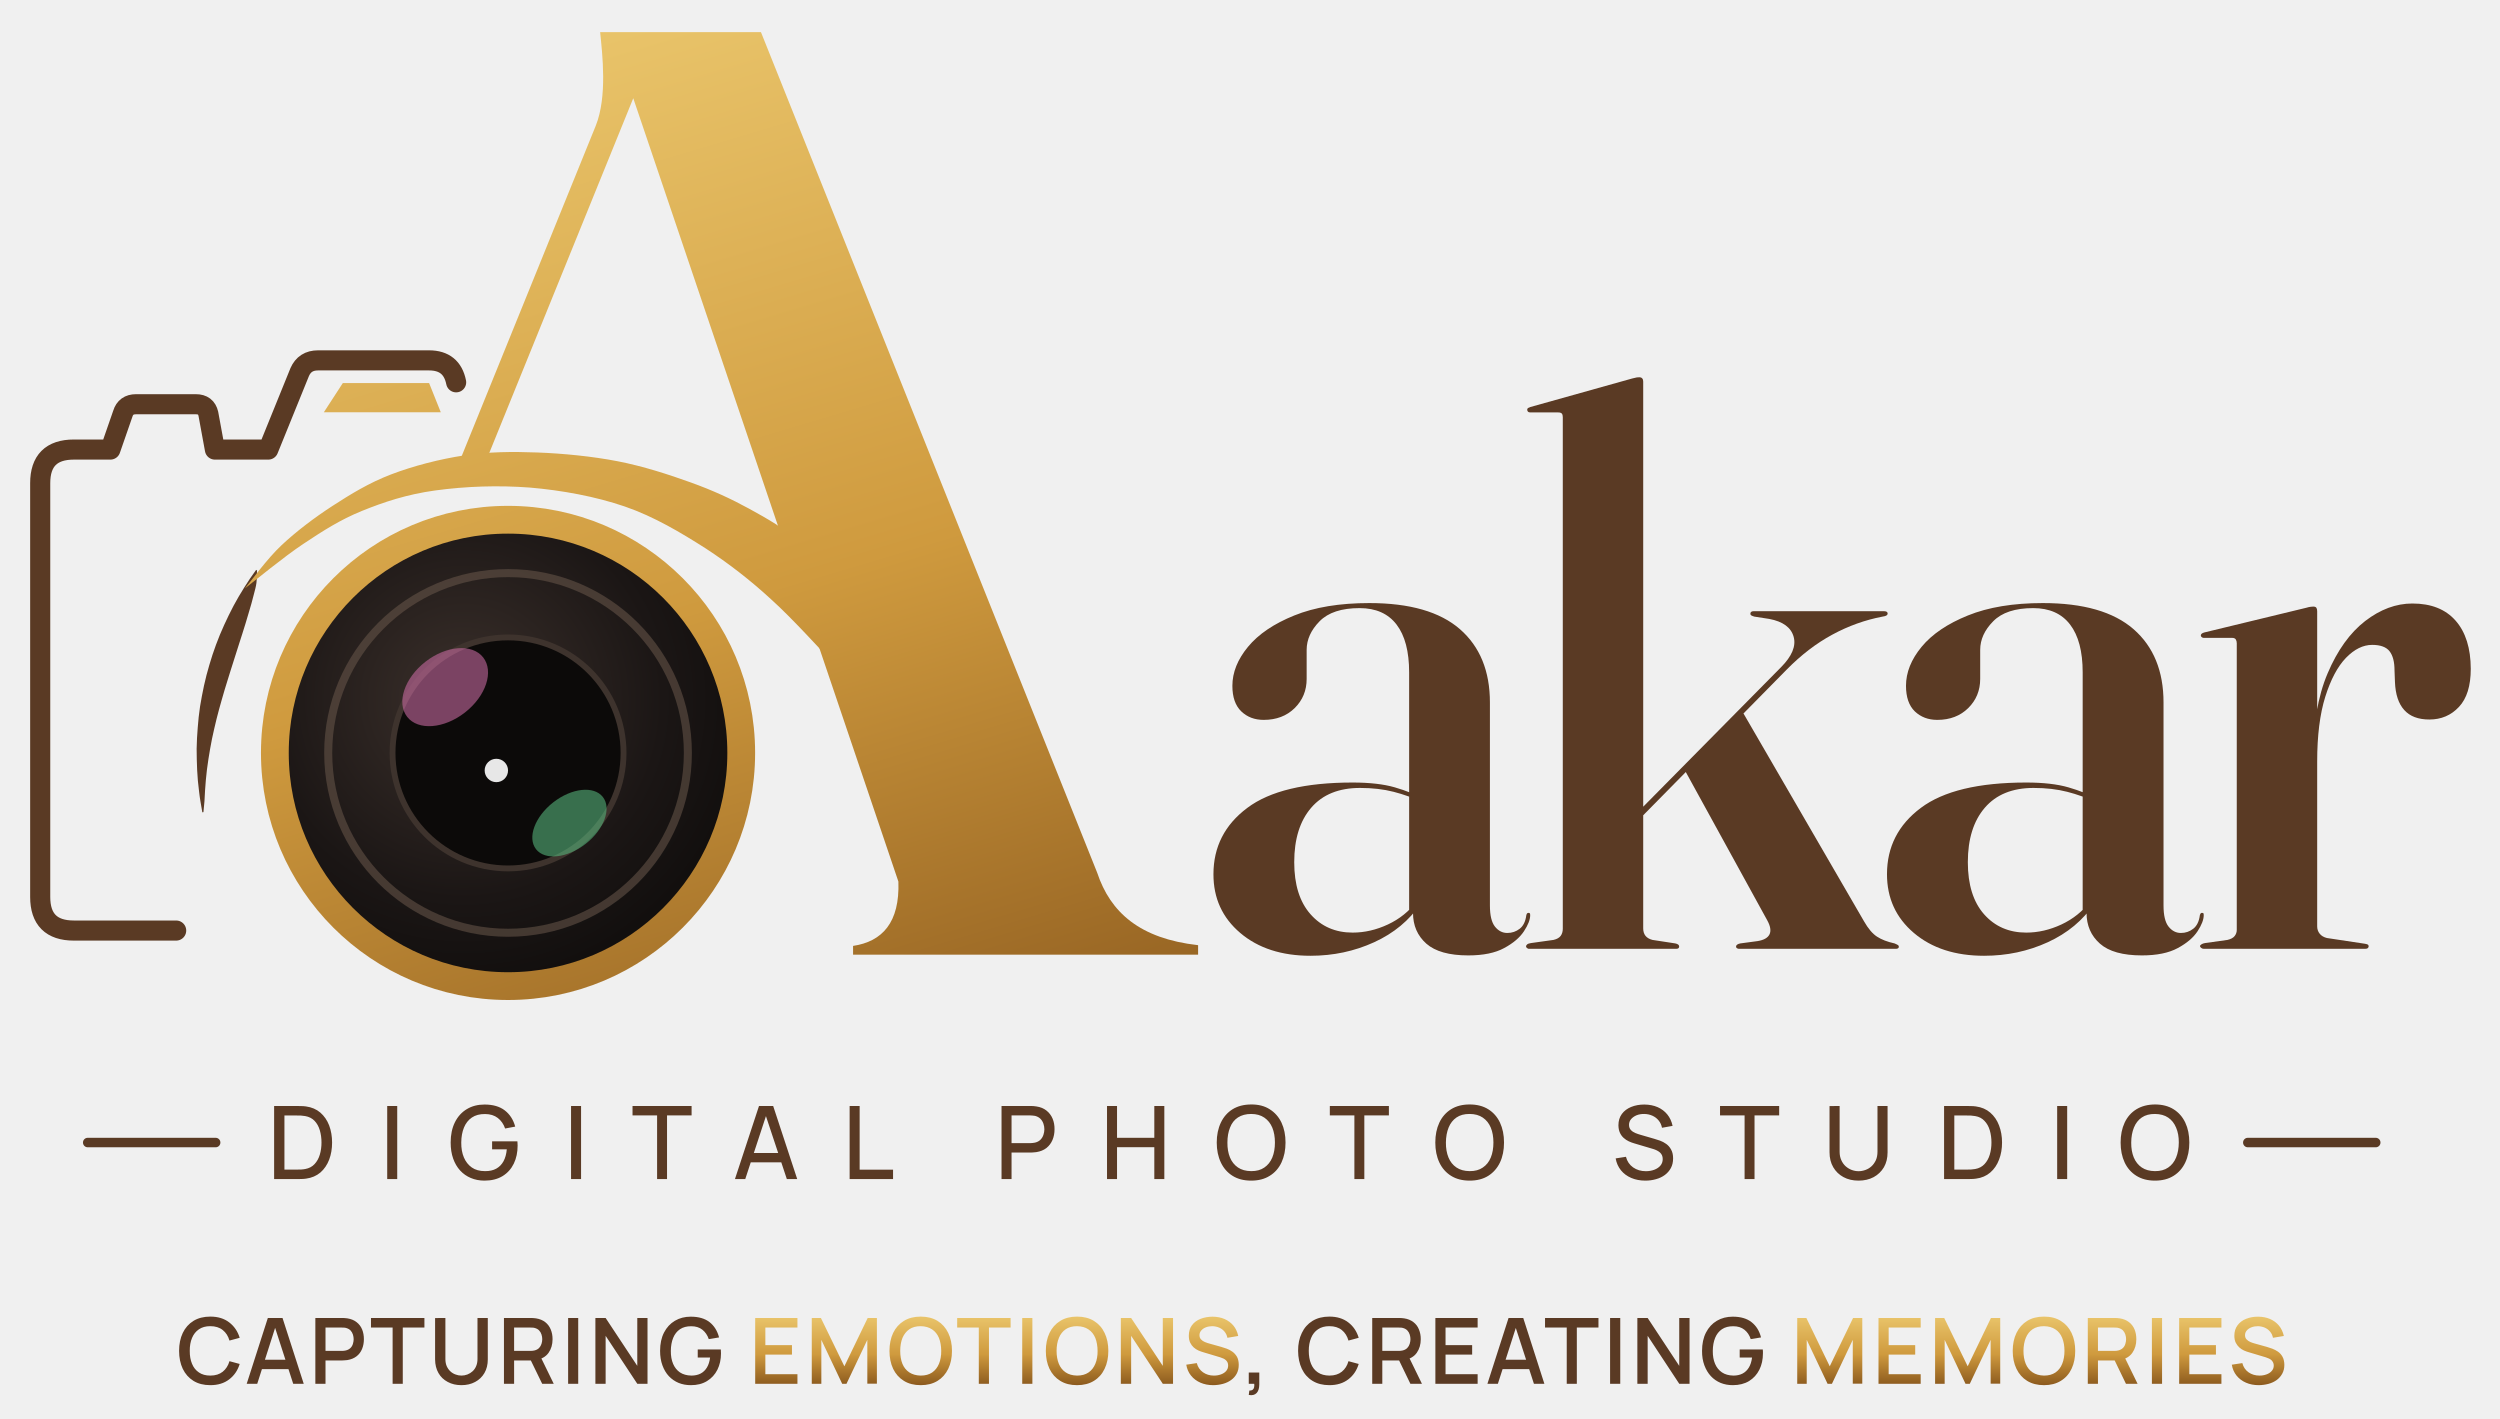
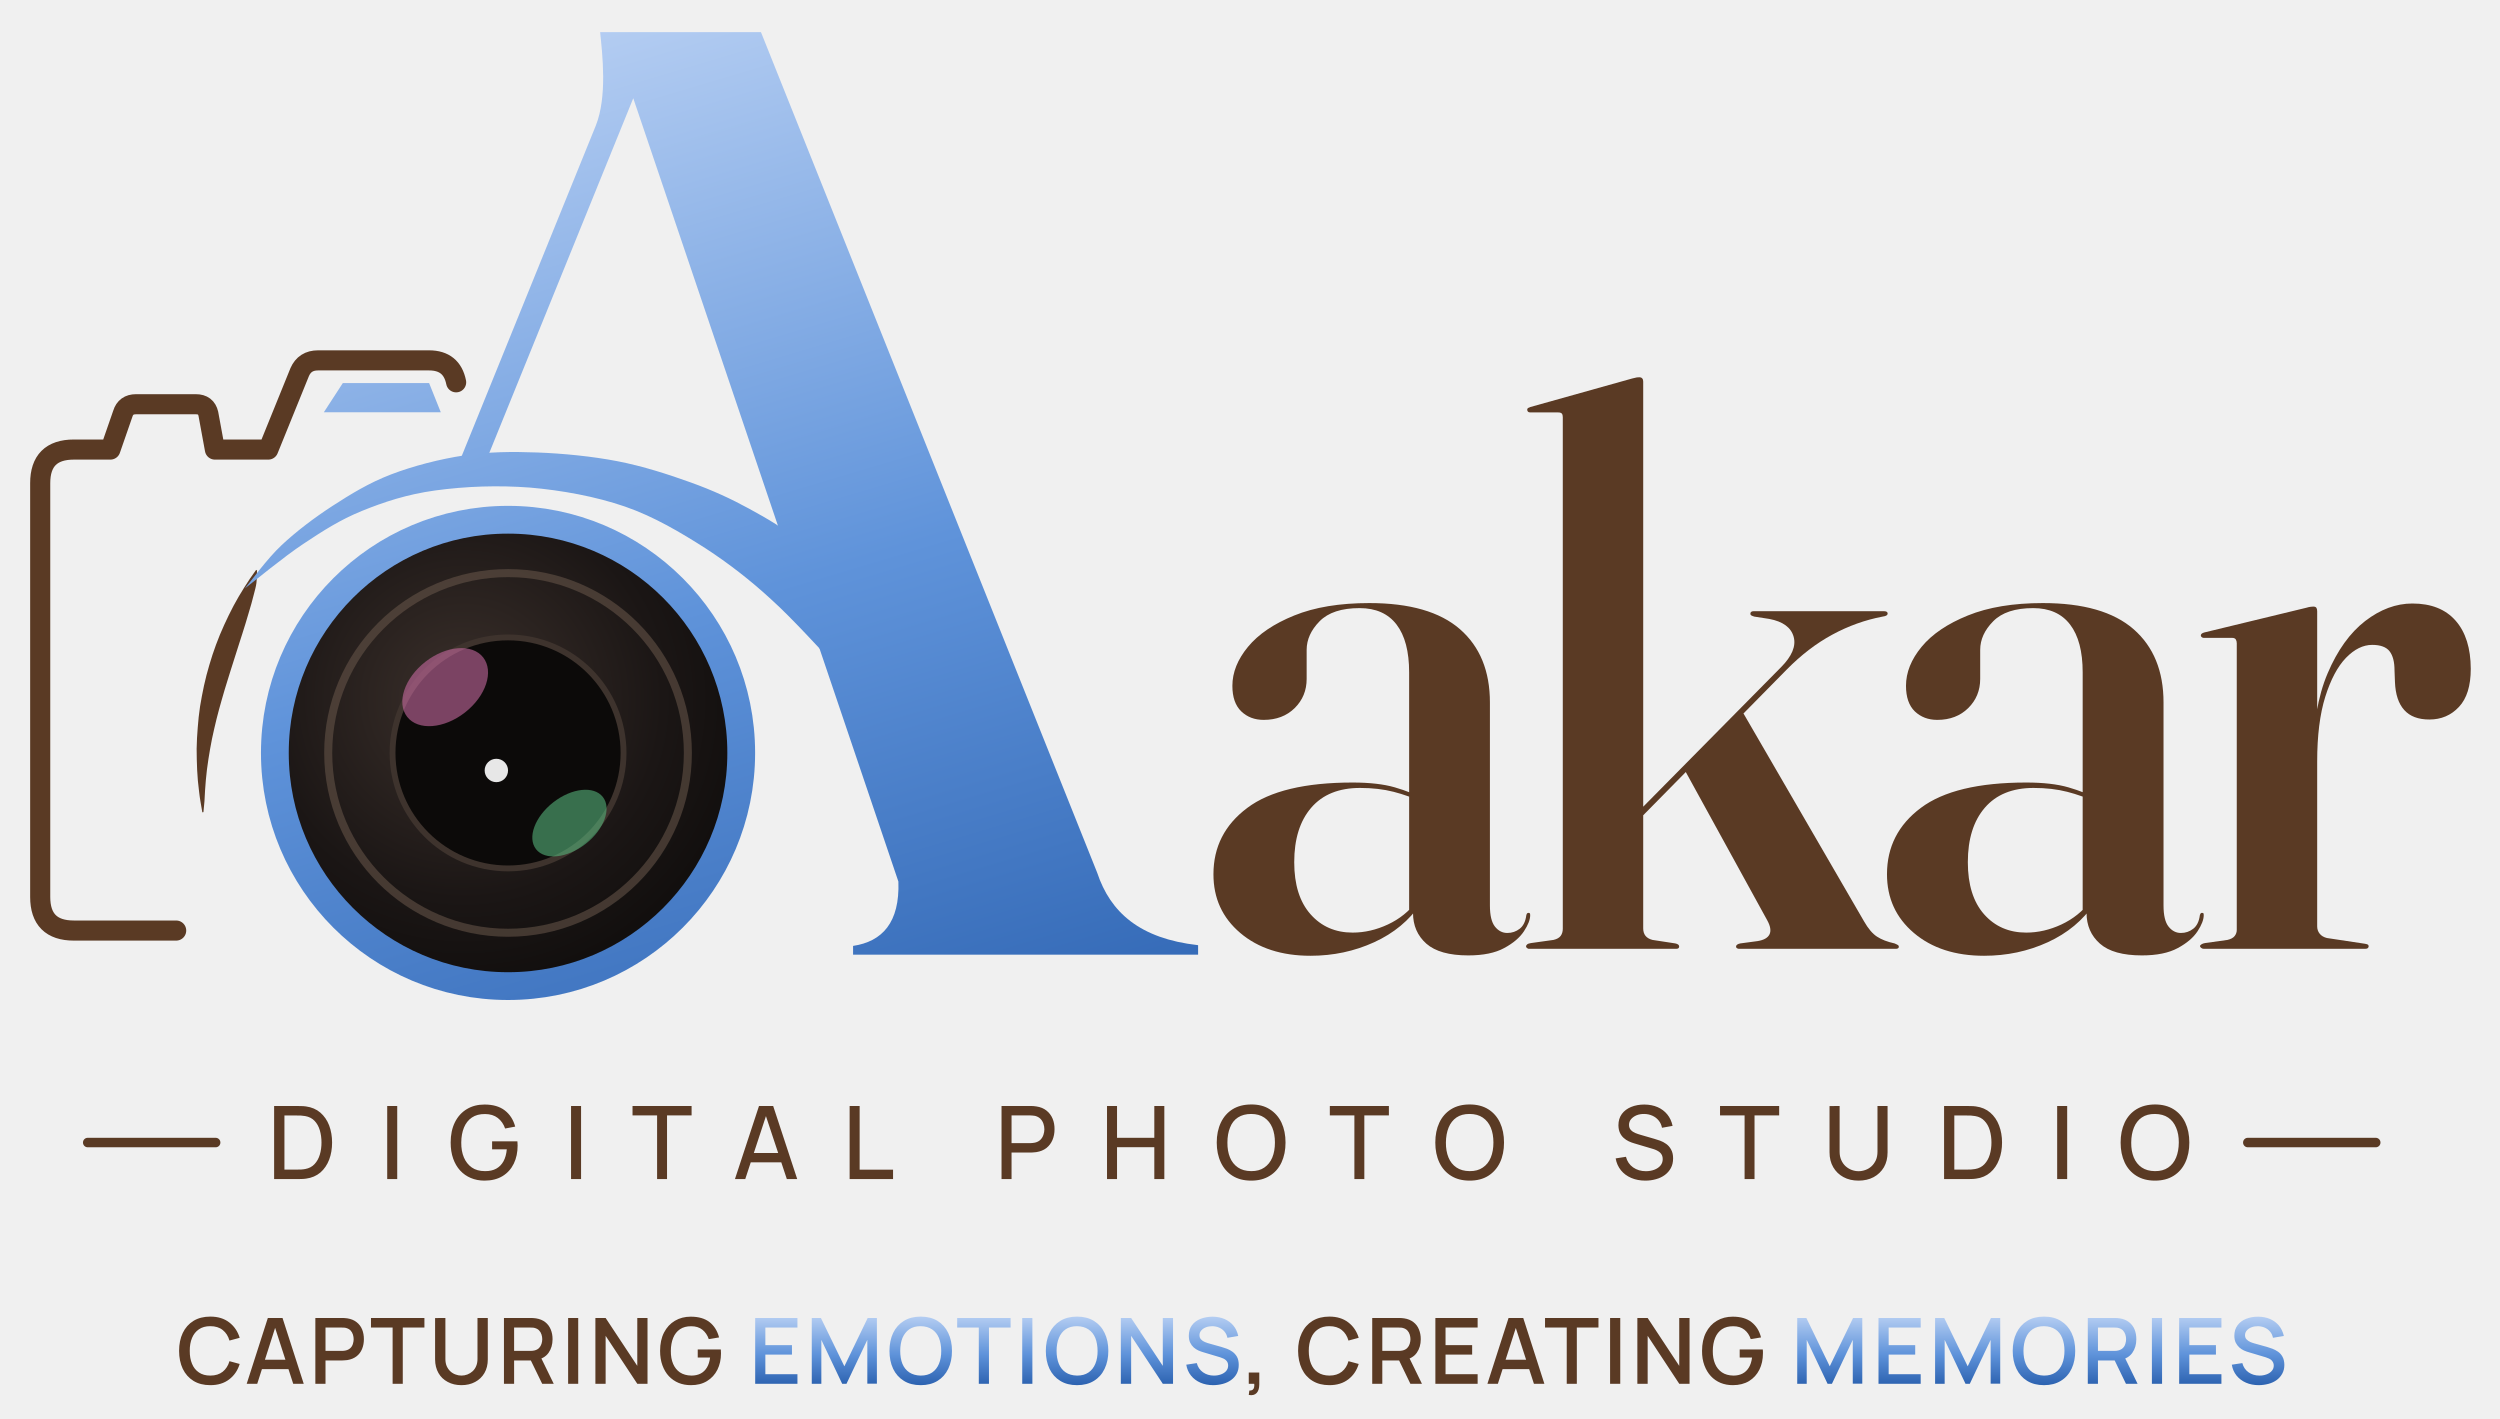
<svg xmlns="http://www.w3.org/2000/svg" width="342" height="194" role="img" viewBox="2.5 11 342 194">
  <defs>
    <linearGradient id="gold" x1="86" x2="132" y1="14" y2="168" gradientUnits="userSpaceOnUse">
-       <stop offset="0" stop-color="#e9c46a" />
-       <stop offset=".5" stop-color="#cf9a3e" />
-       <stop offset="1" stop-color="#8c5a1e" />
+       <stop offset="0" stop-color="#b4cdf2" />
+       <stop offset=".5" stop-color="#5f93da" />
+       <stop offset="1" stop-color="#2c62b0" />
    </linearGradient>
    <linearGradient id="gold-text" x1="0" x2="0" y1="0" y2="1">
-       <stop offset="0" stop-color="#e9c46a" />
-       <stop offset=".55" stop-color="#cf9a3e" />
-       <stop offset="1" stop-color="#8c5a1e" />
+       <stop offset="0" stop-color="#b4cdf2" />
+       <stop offset=".55" stop-color="#5f93da" />
+       <stop offset="1" stop-color="#2c62b0" />
    </linearGradient>
    <radialGradient id="glass" cx=".4" cy=".38" r=".75">
      <stop offset="0" stop-color="#3b302b" />
      <stop offset=".6" stop-color="#1b1615" />
      <stop offset="1" stop-color="#0d0b0a" />
    </radialGradient>
  </defs>
  <g id="camera" class="camera">
    <path fill="none" stroke="#5a3a24" stroke-linecap="round" stroke-linejoin="round" stroke-width="2.75" d="M26.6 138.3h-14q-4.6 0-4.6-4.6V77.1q0-4.6 4.6-4.6h5l1.7-4.9q.4-1.3 1.8-1.3h8.2q1.4 0 1.7 1.3l.9 4.9h7.3l4.3-10.6q.7-1.6 2.5-1.6h15.2q3.1 0 3.7 3" class="camera-body" />
    <path fill="#5a3a24" d="M37.54 88.96c-.14.2-.57.79-.84 1.19q-.41.6-.79 1.22l-.76 1.25-.71 1.27q-.34.64-.66 1.3a53 53 0 0 0-1.2 2.65l-.53 1.36q-.25.68-.48 1.37t-.43 1.39a37 37 0 0 0-.73 2.82q-.16.7-.29 1.43a33 33 0 0 0-.44 2.88 70 70 0 0 0-.23 2.9q-.04.72-.05 1.45a71 71 0 0 0 .07 2.91q.03.73.1 1.46.06.72.16 1.44.08.73.2 1.44l.25 1.44.15-.03.14-1.49.08-1.46.11-1.44.15-1.43.2-1.42q.1-.7.23-1.39l.26-1.39.3-1.36.32-1.35.35-1.34.37-1.32.38-1.31.4-1.3.4-1.29.41-1.29.41-1.29.41-1.29.42-1.31.41-1.31.4-1.34.4-1.36.37-1.4c.12-.48.26-.94.33-1.47s.06-1.42.08-1.7Z" class="camera-barrel" />
    <path fill="url(#gold)" d="m46.8 67.4 2.6-4h11.8l1.6 4Z" class="camera-flash" />
  </g>
  <g id="lens" class="lens">
    <circle id="lens-glass" cx="72" cy="114" r="30.3" fill="url(#glass)" class="lens-glass" />
    <circle cx="72" cy="114" r="24.6" fill="none" stroke="#6a574b" stroke-opacity=".55" stroke-width="1.1" />
    <circle cx="72" cy="114" r="15.8" fill="#0c0a09" stroke="#3e332d" stroke-width=".8" />
    <ellipse cx="63.4" cy="105" fill="#c46a9e" fill-opacity=".6" rx="6.6" ry="4.4" transform="rotate(-38 63.4 105)" />
    <ellipse cx="80.4" cy="123.6" fill="#55b27a" fill-opacity=".6" rx="5.8" ry="3.6" transform="rotate(-38 80.4 123.6)" />
    <circle cx="70.4" cy="116.4" r="1.6" fill="#fff" fill-opacity=".9" />
    <circle id="lens-rim" cx="72" cy="114" r="31.9" fill="none" stroke="url(#gold)" stroke-width="3.8" class="lens-rim" />
  </g>
  <g id="a-letter" fill="url(#gold)" class="a-letter">
    <path d="M84.6 15.4h22l46 115c1.8 5.4 5.8 9 13.8 9.9v1.3h-47.2v-1.2c4-.6 6.4-3.2 6.2-8.8L89.13 24.44 68.2 76h-3.6L84 28.2c1.6-4 .9-9.8.6-12.8" class="a-strokes" />
    <path d="M36 91.5c.83-.98 3-4.02 5-5.9s4.5-3.78 7-5.4 5-3.15 8-4.3 6.67-2.1 10-2.6 6.5-.53 10-.4 7.5.52 11 1.2 7 1.82 10 2.9 5.5 2.23 8 3.6 4.83 2.7 7 4.6 5 5.67 6 6.8l2 8-3.6 1.6c-1.4-1.43-5.5-6-8.4-8.6a68 68 0 0 0-9-7c-3.33-2.12-7-4.32-11-5.7s-8.67-2.23-13-2.6a62 62 0 0 0-13 .4c-3.83.53-7 1.58-10 2.8s-5.33 2.73-8 4.5-6.67 5.08-8 6.1" class="a-swash" />
  </g>
  <g id="wordmark" fill="#5a3a24" class="wordmark">
    <path d="M195.8 135.88v-.42l-.53.47v-32.96q0-4.28-1.72-6.53t-5.06-2.25q-3.7 0-5.47 1.8t-1.77 3.91v3.97q0 2.38-1.64 4-1.64 1.61-4.24 1.61-1.85 0-3.06-1.16-1.22-1.17-1.22-3.5 0-2.75 2.14-5.34t6.32-4.28q4.18-1.7 10.27-1.7 8.3 0 12.4 3.57 4.1 3.58 4.1 10.03v27.77q0 2.02.69 2.89t1.69.87q.96 0 1.7-.58t.9-1.85q.05-.21.13-.27.08-.05.13-.05.16 0 .21.05.06.06.06.27 0 .9-.85 2.19-.85 1.3-2.7 2.3-1.85 1.01-4.92 1.01-3.91 0-5.74-1.61-1.82-1.62-1.82-4.21m-27.3-5.29q0-5.61 4.63-9.07 4.62-3.47 14.41-3.47 3.49 0 5.77.66t4.18 1.67l-.37.37q-1.91-.9-3.97-1.43t-4.6-.53q-4.34 0-6.67 2.7t-2.33 7.46q0 4.6 2.23 7.12 2.22 2.51 5.76 2.51 2.44 0 4.82-1.11t3.96-3.18l.53.32q-2.32 3.44-6.37 5.29t-8.7 1.85q-5.93 0-9.61-3.12t-3.67-8.04" class="wordmark-a0" />
    <path d="M211.63 140.8q-.1 0-.23-.11-.14-.1-.14-.21 0-.16.16-.29t.53-.18l3.07-.43q.69-.16.98-.55.29-.4.29-.98V68.06q0-.32-.13-.48-.14-.16-.51-.16h-3.8q-.22 0-.32-.1t-.11-.27q0-.16.13-.24.14-.08.3-.13l13.96-3.91q.43-.11.61-.14l.34-.02q.27 0 .4.16.13.15.13.42V138q0 .63.32 1.03.32.39.95.55l3.12.48q.53.11.53.42 0 .32-.42.32Zm13.86-17.62 20.64-20.89q2.27-2.28 1.74-4.18-.53-1.91-3.33-2.44l-2.06-.32q-.32-.1-.43-.18t-.1-.24.13-.24.34-.08h17.78q.26 0 .4.08.13.08.13.24t-.16.27q-.16.1-.53.15-3.6.69-6.88 2.47-3.28 1.77-6.24 4.78l-20.9 21.22Zm15.29-14.97 16.72 28.83q.85 1.49 1.77 2.09.93.61 2.41.93.37.16.48.24t.1.24q0 .1-.1.18t-.32.08h-21.43q-.15 0-.29-.08t-.13-.24.16-.26q.16-.11.42-.16l2.38-.32q1.27-.21 1.62-.92.34-.72-.29-1.88l-11.33-20.63Z" class="wordmark-k1" />
    <path d="M287.94 135.88v-.42l-.53.47v-32.96q0-4.28-1.72-6.53t-5.05-2.25q-3.7 0-5.47 1.8-1.78 1.8-1.78 3.91v3.97q0 2.38-1.64 4-1.64 1.61-4.23 1.61-1.85 0-3.07-1.16-1.21-1.17-1.21-3.5 0-2.75 2.14-5.34t6.32-4.28q4.18-1.7 10.26-1.7 8.31 0 12.41 3.57 4.1 3.58 4.1 10.03v27.77q0 2.02.69 2.89t1.69.87q.95 0 1.69-.58t.9-1.85q.06-.21.14-.27.07-.05.13-.05.16 0 .21.05t.05.27q0 .9-.84 2.19-.85 1.3-2.7 2.3-1.85 1.01-4.92 1.01-3.92 0-5.74-1.61-1.83-1.62-1.83-4.21m-27.3-5.29q0-5.61 4.63-9.07 4.63-3.47 14.42-3.47 3.49 0 5.77.66t4.18 1.67l-.38.37q-1.9-.9-3.96-1.43t-4.61-.53q-4.33 0-6.66 2.7t-2.33 7.46q0 4.6 2.22 7.12 2.22 2.51 5.77 2.51 2.43 0 4.81-1.11t3.97-3.18l.53.32q-2.33 3.44-6.37 5.29t-8.71 1.85q-5.92 0-9.6-3.12t-3.68-8.04" class="wordmark-a2" />
    <path d="M318.91 114.93q0-7.09 2.01-11.82t5.13-7.15q3.12-2.4 6.46-2.4 3.86 0 5.92 2.35t2.07 6.59q0 3.49-1.62 5.21-1.61 1.72-4.04 1.72-2.28 0-3.44-1.3-1.17-1.29-1.27-3.83l-.06-1.59q0-1.75-.68-2.62t-2.38-.87q-1.86 0-3.58 1.77-1.71 1.77-2.83 5.32-1.11 3.54-1.11 8.88Zm.58-20.32v43.12q0 .58.35 1.01.34.42.98.58l5.23.79q.32.06.4.13t.08.24q0 .11-.11.21-.1.11-.37.11h-22.06q-.21 0-.37-.13t-.16-.24.19-.24.5-.18l3.07-.43q.69-.16.98-.53t.29-.84v-39.2q0-.32-.13-.53-.14-.22-.51-.22h-3.91q-.11 0-.24-.1t-.13-.21q0-.16.13-.27.13-.1.35-.16l13.96-3.38q.37-.11.58-.13.22-.03.37-.03.32 0 .43.18.1.19.1.45" class="wordmark-r3" />
  </g>
  <g id="rules" stroke="#5a3a24" stroke-linecap="round" stroke-width="1.3" class="rules">
    <path d="M14.5 167.3H32" />
    <path d="M310 167.3h17.5" />
  </g>
  <path id="label" fill="#5a3a24" d="M.97 0v-10h3.11l.53.01q.38 0 .72.05 1.17.16 1.97.85.79.69 1.2 1.75.4 1.07.4 2.34 0 1.28-.4 2.34Q8.09-1.59 7.3-.9q-.8.68-1.97.84-.34.05-.72.05L4.08 0Zm1.41-1.3h1.7l.58-.01q.33-.02.57-.07.78-.14 1.27-.67.49-.52.72-1.29.23-.78.23-1.66 0-.9-.23-1.68T6.5-7.97t-1.27-.65q-.24-.05-.57-.07l-.58-.01h-1.7ZM16.44 0v-10h1.37V0Zm13.31.21q-1.02 0-1.87-.36-.84-.35-1.46-1.02-.62-.68-.96-1.64-.34-.97-.34-2.19 0-1.6.58-2.77t1.63-1.8q1.04-.63 2.42-.63 1.73 0 2.77.8 1.05.81 1.43 2.22l-1.38.26q-.31-.9-1-1.44-.7-.54-1.75-.54-1.08-.01-1.8.48t-1.08 1.37T26.57-5t.36 2.04 1.08 1.37 1.81.5q.91.01 1.54-.34t.99-1.01.45-1.63h-2.01v-1.1h3.46q.02.13.02.33l.01.26q0 1.38-.52 2.46-.53 1.09-1.54 1.71-1.02.62-2.47.62M41.59 0v-10h1.37V0Zm11.77 0v-8.71H50V-10h8.08v1.29h-3.36V0Zm10.65 0 3.29-10h1.94l3.29 10h-1.42l-3.05-9.19h.38L65.42 0Zm1.65-2.29v-1.28h5.22v1.28ZM79.7 0v-10h1.37v8.71h4.57V0Zm20.78 0v-10h4l.36.01q.21.01.4.05.83.12 1.38.56.56.44.84 1.1t.27 1.46q0 .81-.28 1.47t-.83 1.1q-.56.43-1.38.56-.19.03-.41.04l-.35.02h-2.63V0Zm1.37-4.92h2.59l.3-.02q.17-.01.32-.05.46-.11.74-.39t.41-.67q.13-.38.13-.77 0-.38-.13-.76-.13-.39-.41-.67t-.74-.4q-.15-.03-.32-.04l-.3-.02h-2.59ZM114.91 0v-10h1.37v4.35h5.1V-10h1.37V0h-1.37v-4.36h-5.1V0Zm19.72.21q-1.5 0-2.55-.66t-1.6-1.83q-.56-1.18-.56-2.72t.56-2.72 1.6-1.83 2.55-.66 2.54.66q1.05.66 1.61 1.83.55 1.18.55 2.72t-.55 2.72-1.61 1.83q-1.04.66-2.54.66m0-1.3q1.08.01 1.8-.49.72-.49 1.09-1.37.36-.88.36-2.05t-.36-2.04-1.09-1.37-1.8-.5-1.81.48-1.08 1.38q-.36.88-.36 2.05-.01 1.17.35 2.04t1.09 1.37q.72.49 1.81.5M148.75 0v-8.71h-3.36V-10h8.08v1.29h-3.36V0Zm15.77.21q-1.5 0-2.55-.66t-1.6-1.83-.55-2.72.55-2.72 1.6-1.83 2.55-.66 2.55.66 1.6 1.83.55 2.72-.55 2.72q-.56 1.17-1.6 1.83-1.05.66-2.55.66m0-1.3q1.08.01 1.8-.49.73-.49 1.09-1.37t.36-2.05-.36-2.04-1.09-1.37-1.8-.5q-1.09-.01-1.8.48-.72.49-1.08 1.38T161.27-5t.35 2.04 1.09 1.37q.72.49 1.81.5m24.04 1.3q-1.08 0-1.94-.37t-1.41-1.05-.72-1.62l1.41-.22q.24.93.98 1.45t1.74.52q.64 0 1.16-.2.53-.2.84-.57t.31-.89q0-.3-.1-.52t-.28-.38-.42-.28-.51-.2l-2.56-.76q-.39-.11-.78-.29-.38-.18-.7-.47t-.51-.71-.2-1.01q0-.91.47-1.55.47-.63 1.27-.96.81-.33 1.81-.33 1.02.01 1.82.36.79.35 1.32 1t.72 1.56l-1.45.26q-.11-.58-.46-1-.34-.42-.85-.65t-1.12-.24q-.57-.01-1.05.18-.47.2-.75.53-.28.34-.28.78 0 .43.25.7t.62.42.73.25l1.86.54q.34.09.78.25t.85.45.67.78q.27.47.27 1.2 0 .75-.3 1.31t-.82.95-1.22.58q-.68.2-1.45.2M202.13 0v-8.71h-3.36V-10h8.09v1.29h-3.37V0Zm15.59.21q-1.17 0-2.06-.48t-1.4-1.35-.51-2.05v-6.32l1.38-.01v6.25q0 .66.23 1.16.23.51.6.84.38.33.83.5.46.17.93.17t.94-.17.83-.5.6-.84q.22-.5.22-1.16V-10h1.38v6.33q0 1.18-.5 2.05-.51.86-1.4 1.35-.9.48-2.07.48m11.7-.21v-10h3.11l.53.01q.37 0 .72.05 1.17.16 1.96.85.8.69 1.2 1.75.41 1.07.41 2.34 0 1.28-.41 2.34-.4 1.07-1.2 1.76t-1.96.84q-.34.05-.72.05l-.53.01Zm1.4-1.3h1.71l.58-.01q.32-.02.57-.07.78-.14 1.27-.67.49-.52.72-1.29.23-.78.23-1.66 0-.9-.23-1.68t-.73-1.29q-.48-.52-1.26-.65-.25-.05-.58-.07l-.57-.01h-1.71ZM244.89 0v-10h1.37V0Zm13.38.21q-1.49 0-2.54-.66-1.06-.66-1.61-1.83-.55-1.18-.55-2.72t.55-2.72 1.61-1.83 2.54-.66q1.5 0 2.55.66t1.6 1.83.55 2.72-.55 2.72-1.6 1.83-2.55.66m0-1.3q1.08.01 1.81-.49.72-.49 1.08-1.37t.37-2.05-.37-2.04q-.36-.88-1.08-1.37t-1.81-.5-1.8.48q-.72.49-1.08 1.38T255.02-5t.35 2.04q.37.88 1.09 1.37t1.81.5" class="label" transform="translate(39.03 172.3)" />
  <g id="tagline" class="tagline">
    <path fill="#5a3a24" d="M31.27 200.49q-1.35 0-2.31-.59-.95-.59-1.46-1.65-.5-1.06-.5-2.45t.5-2.45q.51-1.06 1.46-1.65.96-.59 2.31-.59 1.56 0 2.58.79 1.03.78 1.44 2.11l-1.4.38q-.26-.92-.92-1.44-.66-.53-1.7-.53-.94 0-1.56.43-.62.42-.94 1.18t-.31 1.77q-.01 1.01.31 1.77.31.76.94 1.18.62.43 1.56.43 1.04 0 1.7-.53t.92-1.44l1.4.38q-.41 1.33-1.44 2.11-1.02.79-2.58.79m4.98-.19 2.89-9h2.01l2.9 9h-1.44l-2.64-8.16h.33l-2.61 8.16Zm1.55-2v-1.29h4.71v1.29Zm7.84 2v-9h3.67l.33.01q.2.01.37.04.77.12 1.27.52.51.39.76 1 .24.6.24 1.33t-.25 1.34-.75 1-1.27.52l-.37.03-.33.02h-2.28v3.19Zm1.39-4.5h2.22l.28-.01.29-.05q.39-.1.63-.34t.33-.57q.1-.32.1-.63t-.1-.63-.33-.57q-.24-.24-.63-.34-.13-.04-.29-.04l-.28-.01h-2.22Zm9.18 4.5v-7.69h-2.96v-1.31h7.31v1.31H57.6v7.69Zm9.41.19q-1.06 0-1.87-.44-.82-.43-1.27-1.22t-.46-1.86v-5.66l1.41-.01v5.62q0 .55.18.97.19.42.5.71t.71.43q.39.15.8.15.43 0 .82-.15t.71-.44q.31-.28.49-.71t.18-.96v-5.62h1.41v5.67q0 1.07-.46 1.86t-1.27 1.22q-.81.44-1.88.44m5.82-.19v-9h3.67l.33.01q.2.01.38.04.76.12 1.27.52.5.39.75 1 .25.6.25 1.33 0 1.09-.55 1.87-.56.78-1.68.97l-.57.07h-2.46v3.19Zm5.23 0-1.78-3.66 1.41-.34 1.95 4Zm-3.84-4.5h2.23l.28-.01.29-.05q.39-.1.62-.34t.33-.57.1-.63-.1-.63-.33-.57-.62-.34q-.14-.04-.29-.04l-.28-.01h-2.23Zm7.39 4.5v-9h1.38v9Zm3.73 0v-9h1.4l4.33 6.55v-6.55h1.4v9h-1.4l-4.33-6.56v6.56Zm13.04.19q-.89 0-1.66-.31-.76-.32-1.33-.92-.56-.6-.88-1.48-.32-.87-.32-1.98 0-1.46.54-2.51t1.49-1.61 2.16-.56q1.62 0 2.58.75.95.75 1.3 2.09l-1.41.23q-.27-.8-.87-1.28t-1.52-.48q-.93-.01-1.55.41t-.93 1.18-.32 1.78.31 1.77.93 1.17q.63.42 1.56.44.74 0 1.28-.28.53-.28.86-.83t.43-1.36h-1.69v-1.1h3.16l.01.29.01.24q0 1.26-.49 2.24t-1.42 1.55-2.23.56m76.34 1.34.08-.6q.28.01.44-.1t.21-.34q.05-.21.02-.49h-.75v-1.54h1.44v1.64q0 .77-.36 1.16-.37.4-1.08.27m11.03-1.34q-1.35 0-2.31-.59t-1.46-1.65-.51-2.45.51-2.45q.5-1.06 1.46-1.65t2.31-.59q1.55 0 2.58.79 1.03.78 1.43 2.11l-1.4.38q-.26-.92-.91-1.44-.66-.53-1.7-.53-.94 0-1.56.43-.63.42-.94 1.18-.32.76-.32 1.77t.31 1.77.94 1.18 1.57.43q1.04 0 1.7-.53t.91-1.44l1.4.38q-.4 1.33-1.43 2.11-1.03.79-2.58.79m5.86-.19v-9h3.66l.34.01q.2.01.37.04.76.12 1.27.52.51.39.75 1 .25.6.25 1.33 0 1.09-.55 1.87-.56.78-1.68.97l-.57.07h-2.46v3.19Zm5.22 0-1.77-3.66 1.4-.34 1.95 4Zm-3.84-4.5h2.23l.28-.01.29-.05q.39-.1.62-.34t.33-.57.1-.63-.1-.63-.33-.57-.62-.34q-.13-.04-.29-.04l-.28-.01h-2.23Zm7.26 4.5v-9h5.78v1.31h-4.39v2.4h3.64v1.3h-3.64v2.68h4.39v1.31Zm7.12 0 2.89-9h2.01l2.89 9h-1.43l-2.65-8.16h.34l-2.62 8.16Zm1.54-2v-1.29h4.72v1.29Zm9.31 2v-7.69h-2.97v-1.31h7.31v1.31h-2.96v7.69Zm5.93 0v-9h1.39v9Zm3.73 0v-9h1.41l4.32 6.55v-6.55h1.41v9h-1.41l-4.32-6.56v6.56Zm13.05.19q-.9 0-1.66-.31-.77-.32-1.33-.92t-.89-1.48-.32-1.98q0-1.46.54-2.51t1.49-1.61 2.17-.56q1.62 0 2.57.75.96.75 1.3 2.09l-1.41.23q-.26-.8-.86-1.28t-1.52-.48q-.94-.01-1.56.41t-.93 1.18-.32 1.78.31 1.77.94 1.17 1.56.44q.74 0 1.27-.28t.86-.83.43-1.36h-1.69v-1.1h3.16l.02.29v.24q0 1.26-.49 2.24t-1.41 1.55q-.93.56-2.23.56" class="tagline-plain" />
    <path fill="url(#gold-text)" d="M79.19 0v-9h5.78v1.31h-4.39v2.4h3.64v1.3h-3.64v2.68h4.39V0Zm7.74 0v-9h1.25l3.21 6.61L94.58-9h1.26v8.99h-1.31v-6L91.68 0h-.59l-2.85-6.01V0Zm14.9.19q-1.35 0-2.3-.59-.96-.59-1.47-1.65-.5-1.06-.5-2.45t.5-2.45q.51-1.06 1.47-1.65.95-.59 2.3-.59t2.31.59q.95.59 1.46 1.65t.51 2.45-.51 2.45-1.46 1.65q-.96.59-2.31.59m0-1.31q.94 0 1.56-.42t.94-1.19.31-1.77-.31-1.77q-.32-.76-.94-1.17-.62-.42-1.56-.44-.94 0-1.55.42t-.94 1.18q-.31.77-.31 1.78t.3 1.77q.31.75.94 1.17t1.56.44M109.78 0v-7.69h-2.96V-9h7.31v1.31h-2.96V0Zm5.94 0v-9h1.39v9Zm7.5.19q-1.35 0-2.3-.59-.96-.59-1.47-1.65-.5-1.06-.5-2.45t.5-2.45q.51-1.06 1.47-1.65.95-.59 2.3-.59t2.31.59 1.46 1.65q.51 1.06.51 2.45t-.51 2.45q-.5 1.06-1.46 1.65t-2.31.59m0-1.31q.94 0 1.56-.42t.94-1.19.31-1.77-.31-1.77q-.32-.76-.94-1.17-.62-.42-1.56-.44-.93 0-1.55.42t-.93 1.18q-.32.77-.32 1.78t.31 1.77q.31.75.93 1.17t1.56.44M129.21 0v-9h1.41l4.33 6.55V-9h1.4v9h-1.4l-4.33-6.56V0Zm12.65.19q-.98 0-1.76-.34t-1.29-.97q-.5-.62-.65-1.49l1.44-.22q.21.81.85 1.26t1.49.45q.52 0 .96-.16.45-.16.72-.47t.27-.74q0-.23-.07-.4t-.21-.31-.34-.24-.46-.18l-2.31-.69q-.32-.09-.67-.24-.35-.16-.65-.42-.29-.26-.48-.65t-.19-.96q0-.85.43-1.43t1.17-.87 1.65-.3q.91.01 1.64.32.72.32 1.21.9.48.58.66 1.42l-1.48.25q-.1-.49-.39-.84-.3-.36-.73-.55-.43-.18-.93-.2-.48 0-.88.15t-.65.44-.24.65q0 .35.21.57.21.23.53.36.31.13.62.21l1.64.46q.32.09.73.24t.77.41q.38.27.63.7.24.44.24 1.1 0 .69-.28 1.21t-.77.87q-.48.35-1.11.52t-1.32.18M221.74 0v-9h1.25l3.2 6.61L229.38-9h1.26v8.99h-1.3v-6L226.49 0h-.6l-2.85-6.01V0Zm11.12 0v-9h5.77v1.31h-4.38v2.4h3.63v1.3h-3.63v2.68h4.38V0Zm7.74 0v-9h1.25l3.21 6.61L248.24-9h1.27v8.99h-1.31v-6L245.35 0h-.59l-2.85-6.01V0Zm14.9.19q-1.35 0-2.31-.59-.95-.59-1.46-1.65t-.51-2.45.51-2.45 1.46-1.65 2.31-.59 2.3.59q.96.59 1.47 1.65.5 1.06.5 2.45t-.5 2.45T257.8-.4q-.95.59-2.3.59m0-1.31q.94 0 1.56-.42t.93-1.19.31-1.77-.31-1.77-.93-1.17q-.62-.42-1.56-.44-.94 0-1.56.42t-.93 1.18q-.31.77-.32 1.78 0 1.01.31 1.77.31.75.94 1.17t1.56.44M261.49 0v-9h3.67l.33.01q.2.01.37.04.77.12 1.27.52.51.39.76 1 .24.6.24 1.33 0 1.09-.55 1.87t-1.67.97l-.58.07h-2.45V0Zm5.22 0-1.77-3.66 1.41-.34 1.95 4Zm-3.83-4.5h2.22l.28-.01.29-.05q.39-.1.63-.34t.33-.57q.1-.32.1-.63t-.1-.63-.33-.57q-.24-.24-.63-.34-.13-.04-.29-.04l-.28-.01h-2.22Zm7.38 4.5v-9h1.39v9Zm3.73 0v-9h5.78v1.31h-4.39v2.4h3.64v1.3h-3.64v2.68h4.39V0Zm10.9.19q-.98 0-1.76-.34t-1.29-.97q-.5-.62-.65-1.49l1.44-.22q.21.81.85 1.26t1.5.45q.51 0 .95-.16.45-.16.72-.47.28-.31.28-.74 0-.23-.08-.4t-.21-.31-.34-.24-.46-.18l-2.31-.69q-.32-.09-.67-.24-.35-.16-.64-.42t-.49-.65q-.19-.39-.19-.96 0-.85.44-1.43.43-.58 1.16-.87.74-.3 1.65-.3.92.01 1.64.32.73.32 1.21.9t.67 1.42l-1.49.25q-.09-.49-.39-.84-.3-.36-.73-.55-.43-.18-.92-.2-.49 0-.89.15t-.65.44-.24.65q0 .35.21.57.22.23.53.36t.62.21l1.65.46q.32.09.72.24t.78.41.62.7.25 1.1q0 .69-.29 1.21t-.76.87q-.49.35-1.12.52t-1.32.18" class="tagline-gold" transform="translate(26.62 200.3)" />
  </g>
</svg>
